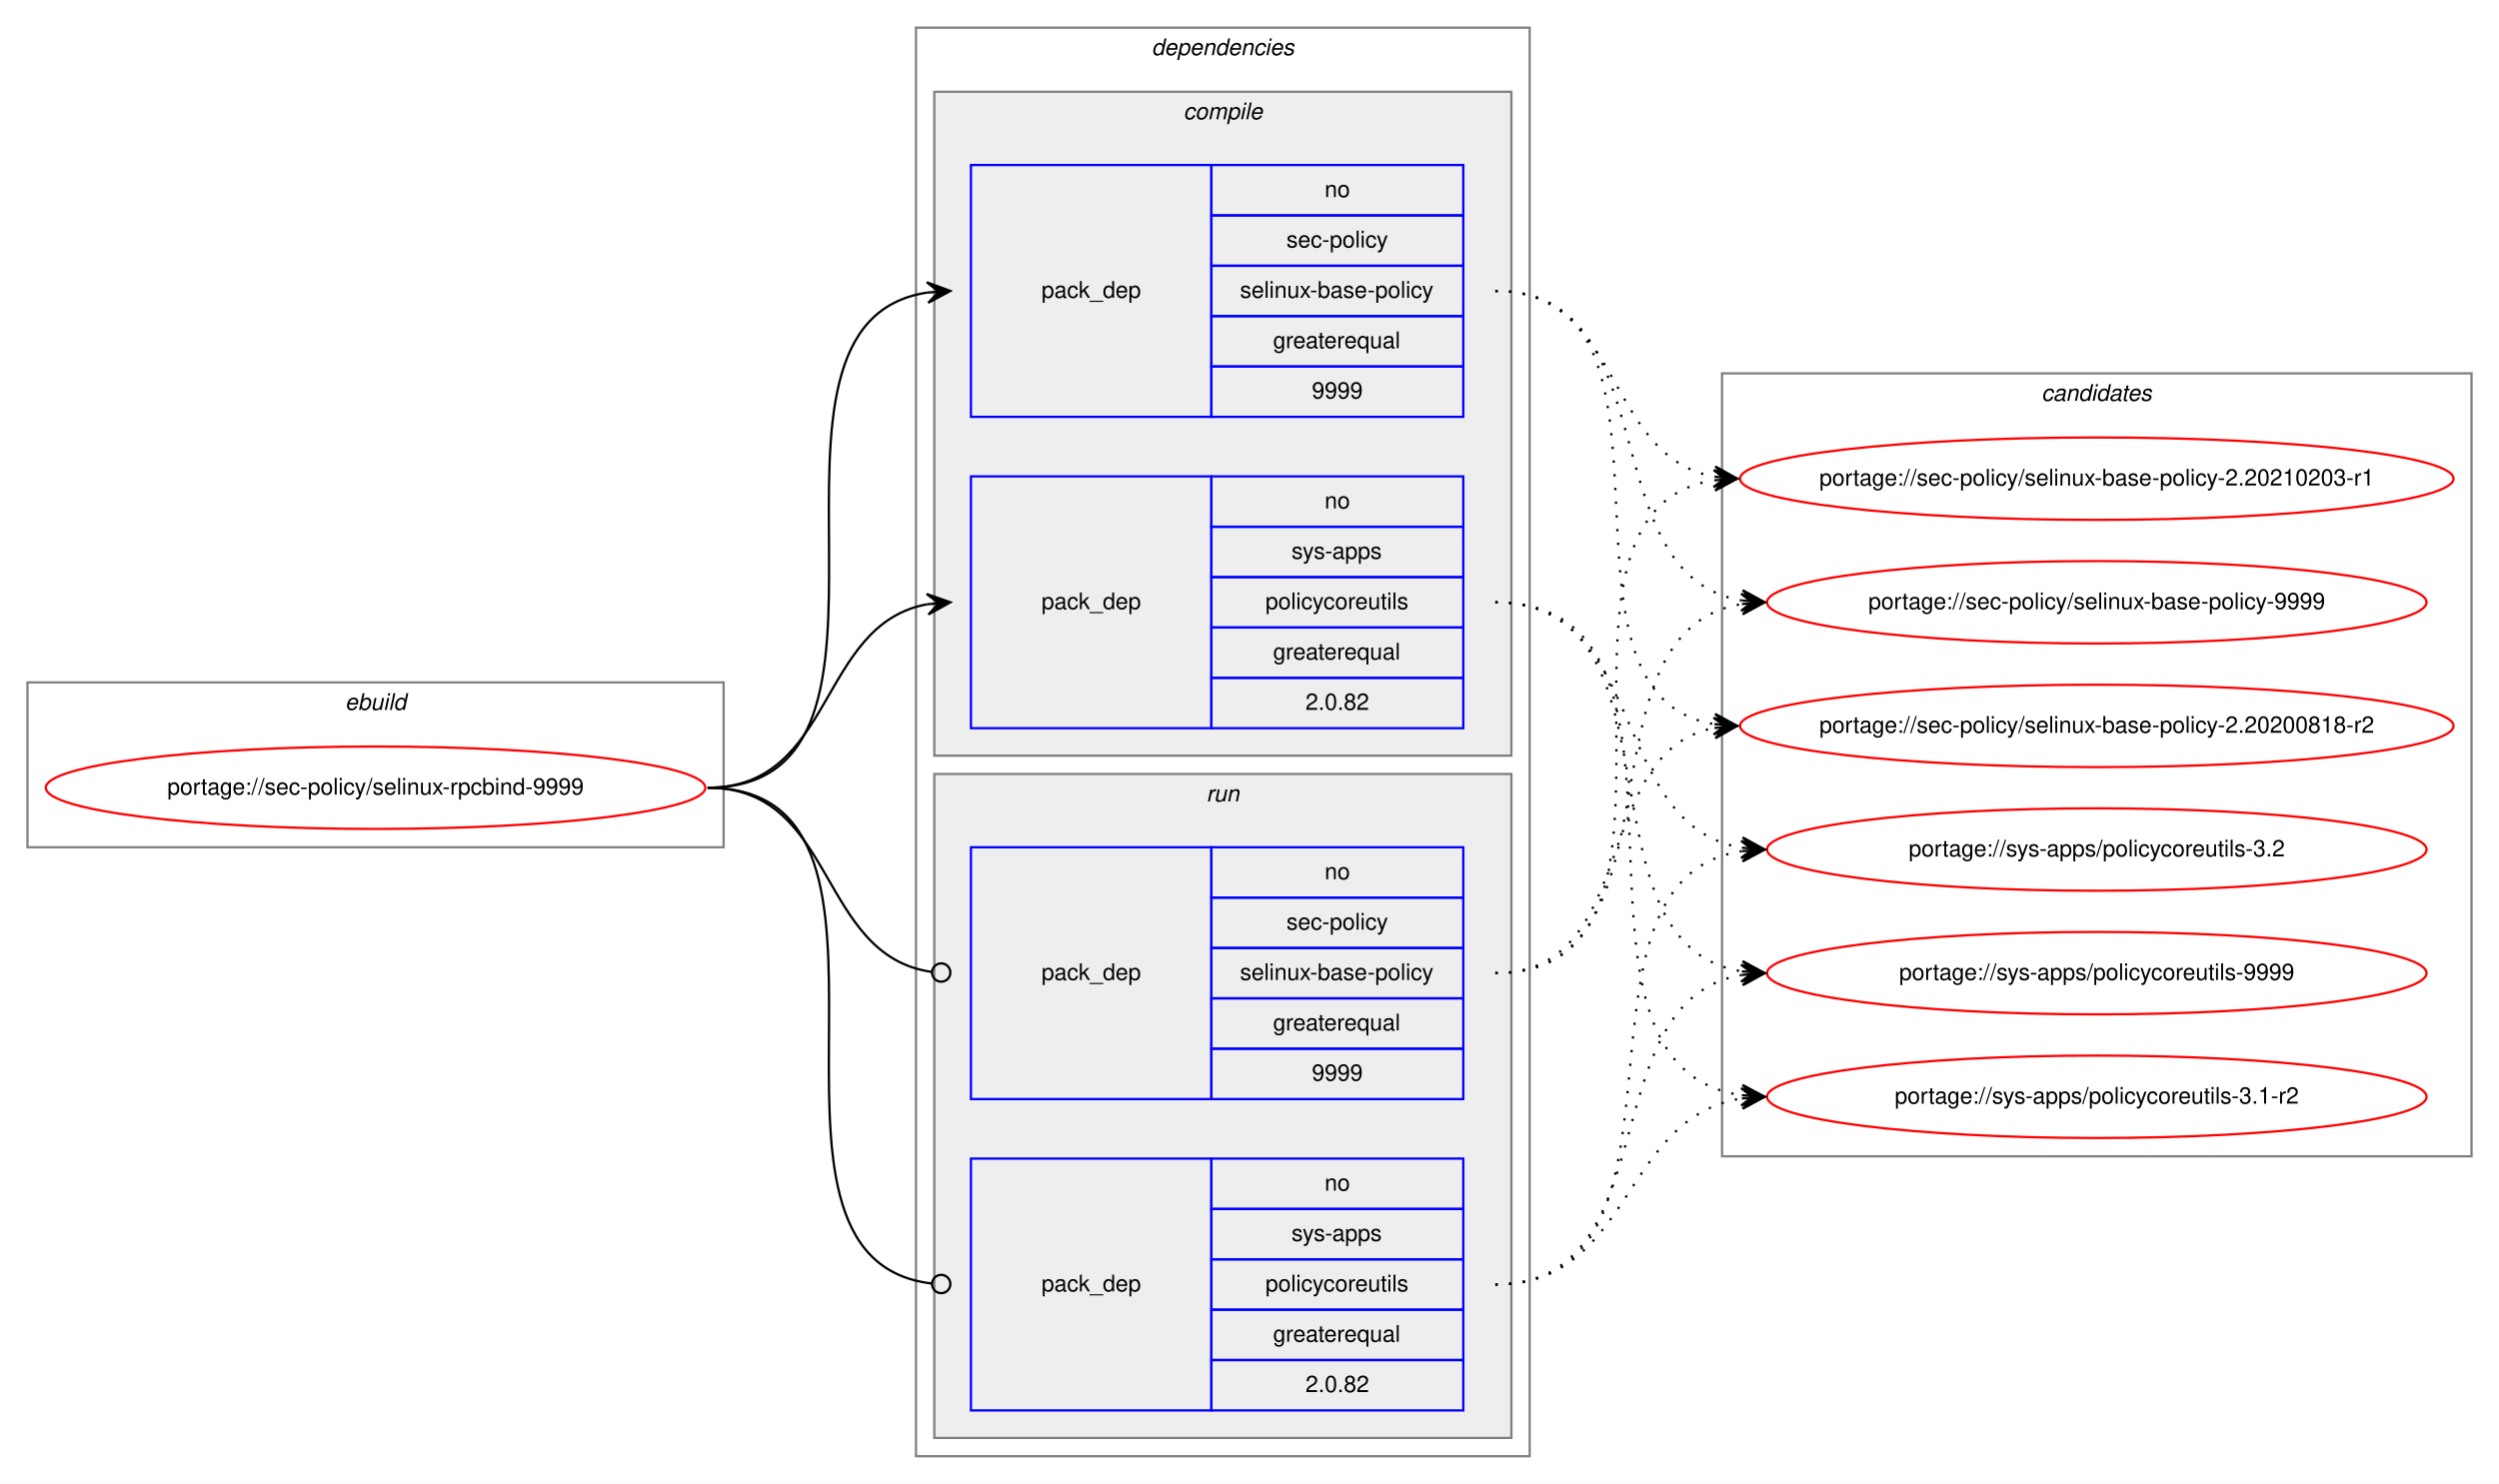
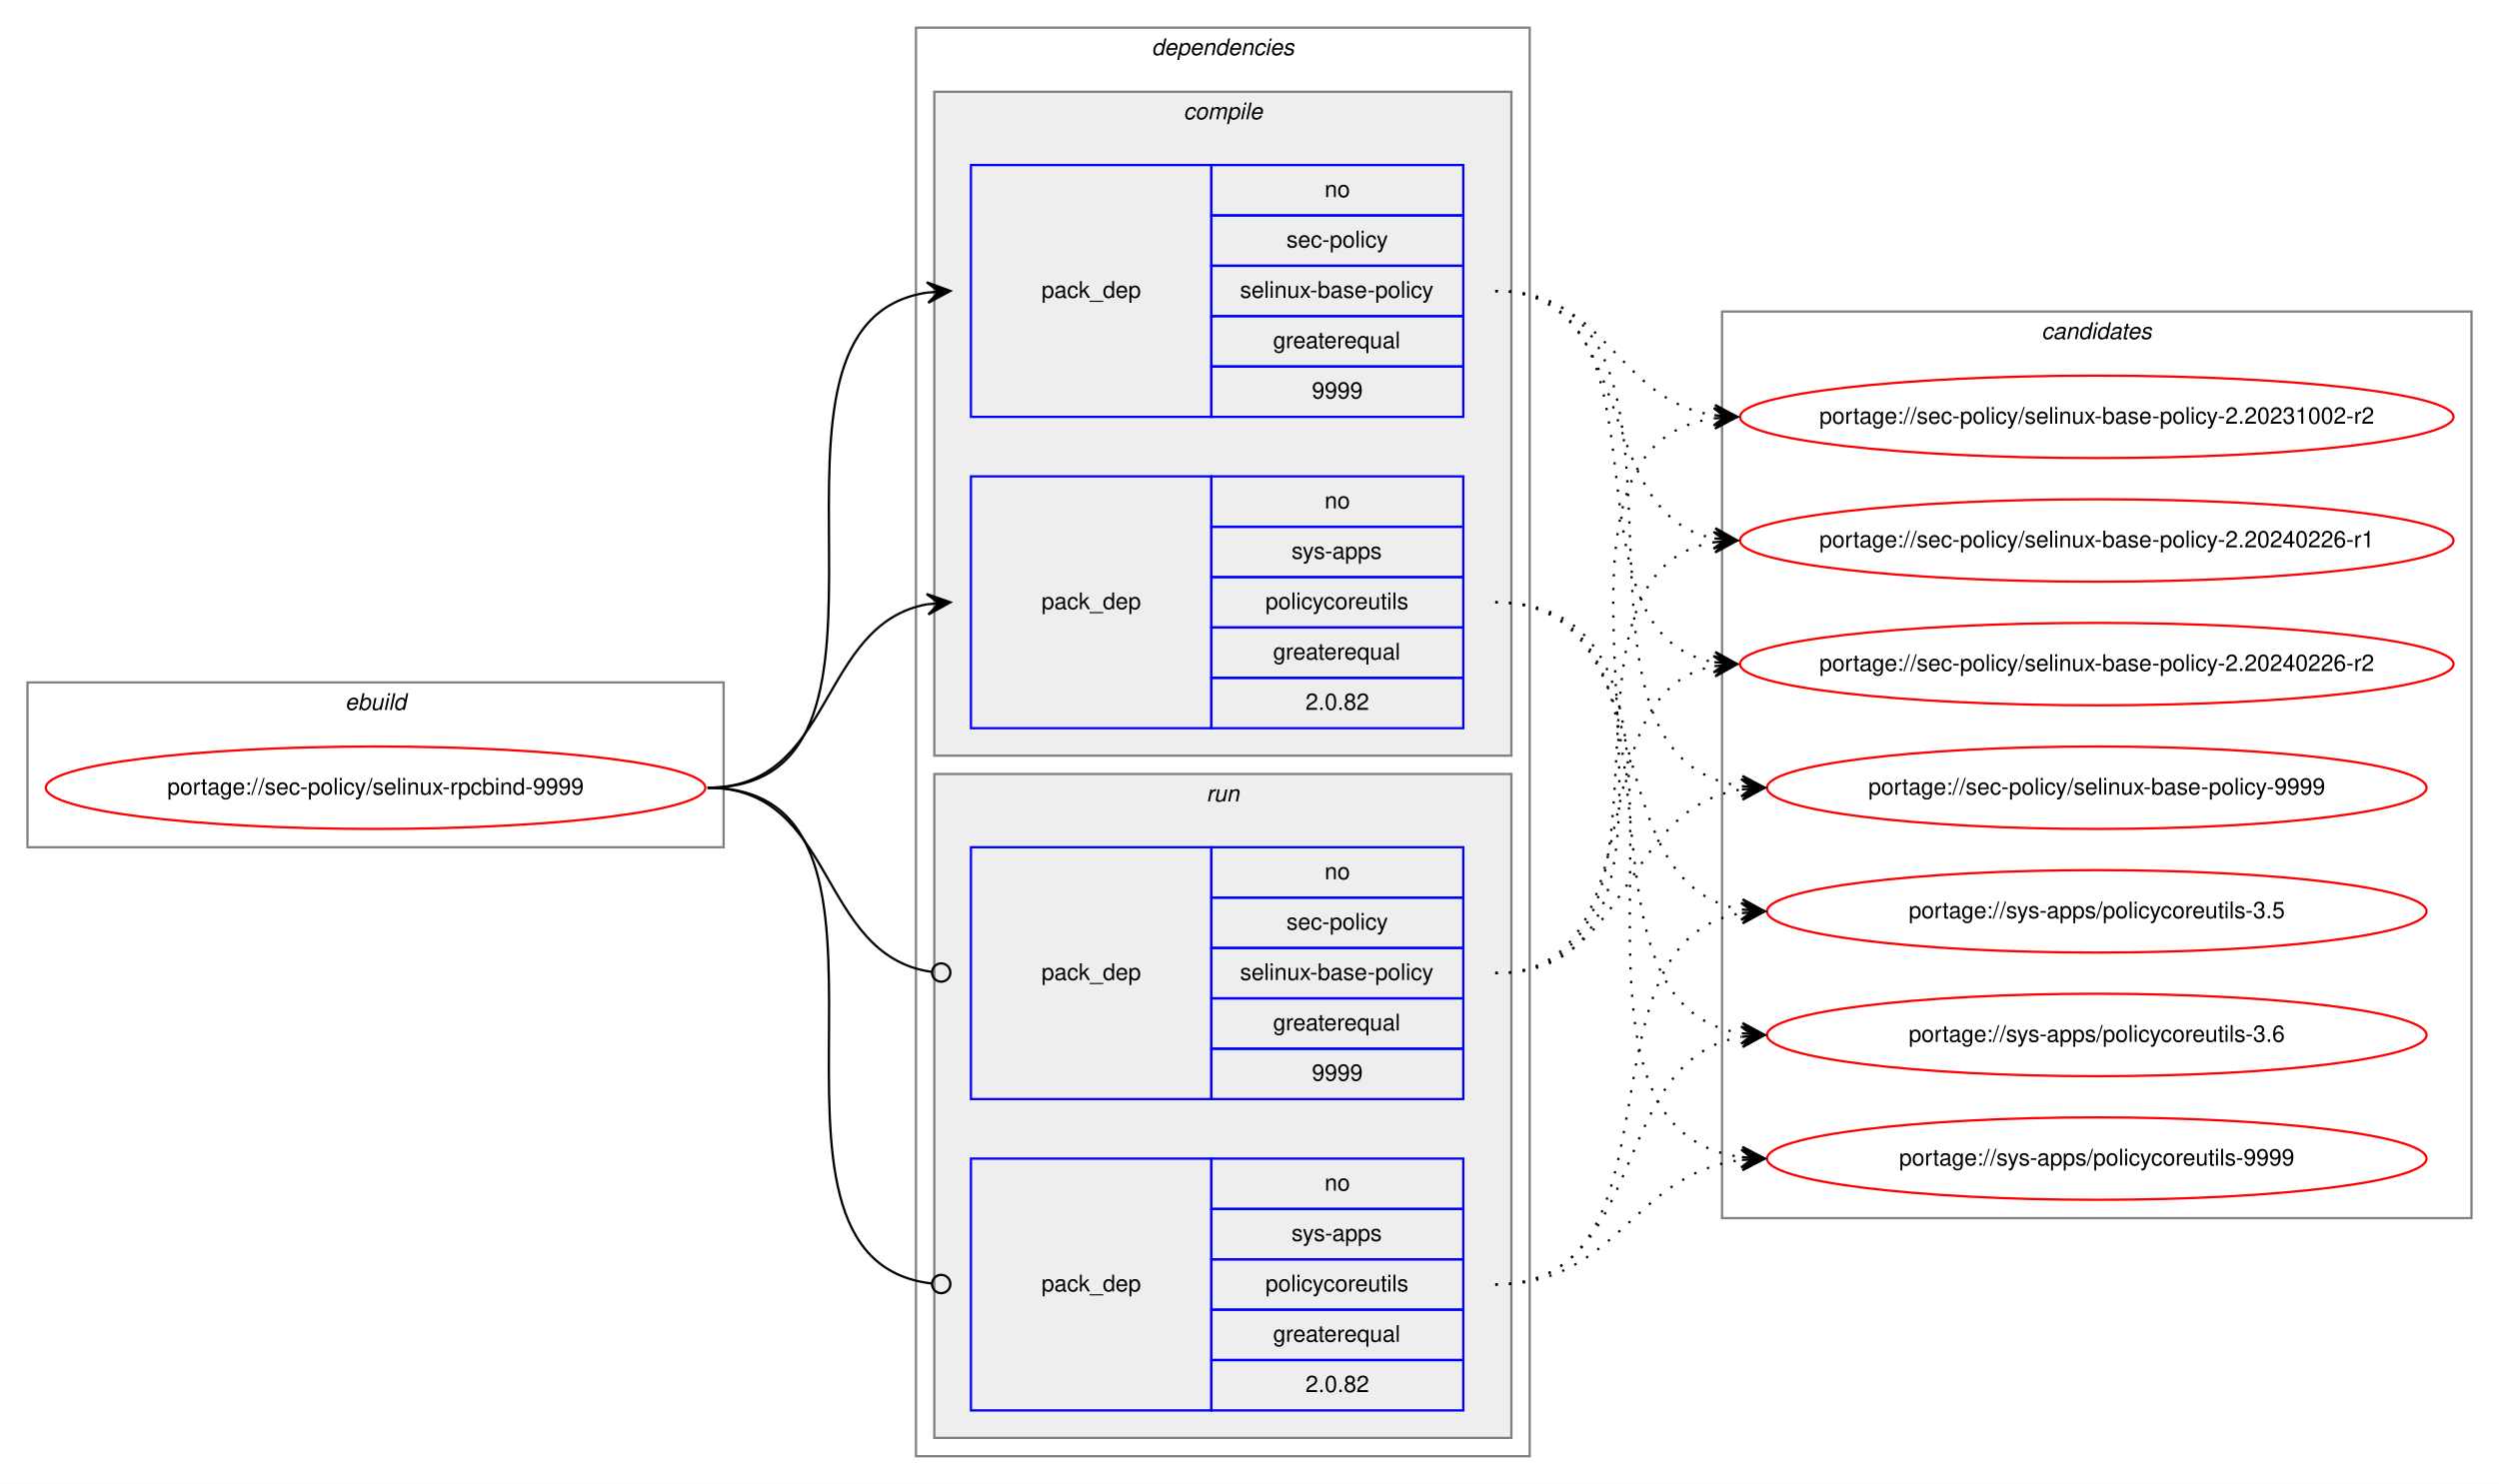
<svg xmlns="http://www.w3.org/2000/svg" xmlns:xlink="http://www.w3.org/1999/xlink" width="1091pt" height="648pt" viewBox="0.00 0.00 1091.28 648.00">
  <g id="graph0" class="graph" transform="scale(1 1) rotate(0) translate(4 644)">
    <polygon fill="white" stroke="transparent" points="-4,4 -4,-644 1087.28,-644 1087.28,4 -4,4" />
    <g id="clust1" class="cluster">
      <polygon fill="none" stroke="gray" points="8,-274 8,-346 312,-346 312,-274 8,-274" />
      <text text-anchor="start" x="146.66" y="-334" font-family="Helvetica,sans-Serif" font-style="italic" font-size="10.00">ebuild</text>
    </g>
    <g id="clust2" class="cluster">
      <polygon fill="none" stroke="gray" points="396,-8 396,-632 664,-632 664,-8 396,-8" />
      <text text-anchor="start" x="498.88" y="-620" font-family="Helvetica,sans-Serif" font-style="italic" font-size="10.00">dependencies</text>
    </g>
    <g id="clust3" class="cluster">
      <polygon fill="#eeeeee" stroke="gray" points="404,-314 404,-604 656,-604 656,-314 404,-314" />
      <text text-anchor="start" x="512.78" y="-592" font-family="Helvetica,sans-Serif" font-style="italic" font-size="10.00">compile</text>
    </g>
    <g id="clust7" class="cluster">
      <polygon fill="#eeeeee" stroke="gray" points="404,-16 404,-306 656,-306 656,-16 404,-16" />
      <text text-anchor="start" x="522.78" y="-294" font-family="Helvetica,sans-Serif" font-style="italic" font-size="10.00">run</text>
    </g>
    <g id="clust10" class="cluster">
-       <polygon fill="none" stroke="gray" points="748,-139 748,-481 1075.28,-481 1075.28,-139 748,-139" />
-       <text text-anchor="start" x="887.47" y="-469" font-family="Helvetica,sans-Serif" font-style="italic" font-size="10.00">candidates</text>
+       <polygon fill="none" stroke="gray" points="748,-112 748,-508 1075.28,-508 1075.28,-112 748,-112" />
+       <text text-anchor="start" x="887.47" y="-496" font-family="Helvetica,sans-Serif" font-style="italic" font-size="10.00">candidates</text>
    </g>
    <g id="node1" class="node">
      <g id="a_node1">
        <a xlink:href="../sec-policy/selinux-rpcbind-9999.svg" xlink:title="portage://sec-policy/selinux-rpcbind-9999">
          <ellipse fill="none" stroke="red" cx="160" cy="-300" rx="144" ry="18" />
          <text text-anchor="middle" x="160" y="-297" font-family="Helvetica,sans-Serif" font-size="10.00">portage://sec-policy/selinux-rpcbind-9999</text>
        </a>
      </g>
    </g>
    <g id="node2" class="node">
      <polygon fill="none" stroke="blue" points="420,-462 420,-572 525,-572 525,-462 420,-462" />
      <text text-anchor="start" x="450.82" y="-514" font-family="Helvetica,sans-Serif" font-size="10.00">pack_dep</text>
      <polygon fill="none" stroke="blue" points="525,-550 525,-572 635,-572 635,-550 525,-550" />
      <text text-anchor="start" x="574.44" y="-558" font-family="Helvetica,sans-Serif" font-size="10.00">no</text>
      <polygon fill="none" stroke="blue" points="525,-528 525,-550 635,-550 635,-528 525,-528" />
      <text text-anchor="start" x="557.78" y="-536" font-family="Helvetica,sans-Serif" font-size="10.00">sec-policy</text>
      <polygon fill="none" stroke="blue" points="525,-506 525,-528 635,-528 635,-506 525,-506" />
      <text text-anchor="start" x="537.5" y="-514" font-family="Helvetica,sans-Serif" font-size="10.00">selinux-base-policy</text>
      <polygon fill="none" stroke="blue" points="525,-484 525,-506 635,-506 635,-484 525,-484" />
      <text text-anchor="start" x="551.94" y="-492" font-family="Helvetica,sans-Serif" font-size="10.00">greaterequal</text>
      <polygon fill="none" stroke="blue" points="525,-462 525,-484 635,-484 635,-462 525,-462" />
      <text text-anchor="start" x="568.88" y="-470" font-family="Helvetica,sans-Serif" font-size="10.00">9999</text>
    </g>
    <g id="edge1" class="edge">
      <path fill="none" stroke="black" d="M305,-300C408.77,-300 310.64,-502.83 401.01,-516.3" />
      <polygon fill="black" stroke="black" points="411,-517 400.71,-520.79 406.01,-516.65 401.02,-516.3 401.02,-516.3 401.02,-516.3 406.01,-516.65 401.34,-511.81 411,-517 411,-517" />
    </g>
    <g id="node3" class="node">
      <polygon fill="none" stroke="blue" points="420,-326 420,-436 525,-436 525,-326 420,-326" />
      <text text-anchor="start" x="450.82" y="-378" font-family="Helvetica,sans-Serif" font-size="10.00">pack_dep</text>
      <polygon fill="none" stroke="blue" points="525,-414 525,-436 635,-436 635,-414 525,-414" />
      <text text-anchor="start" x="574.44" y="-422" font-family="Helvetica,sans-Serif" font-size="10.00">no</text>
      <polygon fill="none" stroke="blue" points="525,-392 525,-414 635,-414 635,-392 525,-392" />
      <text text-anchor="start" x="560" y="-400" font-family="Helvetica,sans-Serif" font-size="10.00">sys-apps</text>
      <polygon fill="none" stroke="blue" points="525,-370 525,-392 635,-392 635,-370 525,-370" />
      <text text-anchor="start" x="548.61" y="-378" font-family="Helvetica,sans-Serif" font-size="10.00">policycoreutils</text>
      <polygon fill="none" stroke="blue" points="525,-348 525,-370 635,-370 635,-348 525,-348" />
      <text text-anchor="start" x="551.94" y="-356" font-family="Helvetica,sans-Serif" font-size="10.00">greaterequal</text>
      <polygon fill="none" stroke="blue" points="525,-326 525,-348 635,-348 635,-326 525,-326" />
      <text text-anchor="start" x="566.1" y="-334" font-family="Helvetica,sans-Serif" font-size="10.00">2.0.82</text>
    </g>
    <g id="edge2" class="edge">
      <path fill="none" stroke="black" d="M305,-300C360.7,-300 352.97,-371.49 400.99,-380.15" />
      <polygon fill="black" stroke="black" points="411,-381 400.65,-384.63 406.02,-380.57 401.04,-380.15 401.04,-380.15 401.04,-380.15 406.02,-380.57 401.42,-375.67 411,-381 411,-381" />
    </g>
    <g id="node4" class="node">
      <polygon fill="none" stroke="blue" points="420,-164 420,-274 525,-274 525,-164 420,-164" />
      <text text-anchor="start" x="450.82" y="-216" font-family="Helvetica,sans-Serif" font-size="10.00">pack_dep</text>
      <polygon fill="none" stroke="blue" points="525,-252 525,-274 635,-274 635,-252 525,-252" />
      <text text-anchor="start" x="574.44" y="-260" font-family="Helvetica,sans-Serif" font-size="10.00">no</text>
      <polygon fill="none" stroke="blue" points="525,-230 525,-252 635,-252 635,-230 525,-230" />
      <text text-anchor="start" x="557.78" y="-238" font-family="Helvetica,sans-Serif" font-size="10.00">sec-policy</text>
      <polygon fill="none" stroke="blue" points="525,-208 525,-230 635,-230 635,-208 525,-208" />
      <text text-anchor="start" x="537.5" y="-216" font-family="Helvetica,sans-Serif" font-size="10.00">selinux-base-policy</text>
      <polygon fill="none" stroke="blue" points="525,-186 525,-208 635,-208 635,-186 525,-186" />
      <text text-anchor="start" x="551.94" y="-194" font-family="Helvetica,sans-Serif" font-size="10.00">greaterequal</text>
      <polygon fill="none" stroke="blue" points="525,-164 525,-186 635,-186 635,-164 525,-164" />
      <text text-anchor="start" x="568.88" y="-172" font-family="Helvetica,sans-Serif" font-size="10.00">9999</text>
    </g>
    <g id="edge3" class="edge">
      <path fill="none" stroke="black" d="M305,-300C361.4,-300 352.77,-226.72 402.81,-219.56" />
      <ellipse fill="none" stroke="black" cx="407.01" cy="-219.27" rx="4" ry="4" />
    </g>
    <g id="node5" class="node">
      <polygon fill="none" stroke="blue" points="420,-28 420,-138 525,-138 525,-28 420,-28" />
      <text text-anchor="start" x="450.82" y="-80" font-family="Helvetica,sans-Serif" font-size="10.00">pack_dep</text>
      <polygon fill="none" stroke="blue" points="525,-116 525,-138 635,-138 635,-116 525,-116" />
      <text text-anchor="start" x="574.44" y="-124" font-family="Helvetica,sans-Serif" font-size="10.00">no</text>
      <polygon fill="none" stroke="blue" points="525,-94 525,-116 635,-116 635,-94 525,-94" />
      <text text-anchor="start" x="560" y="-102" font-family="Helvetica,sans-Serif" font-size="10.00">sys-apps</text>
      <polygon fill="none" stroke="blue" points="525,-72 525,-94 635,-94 635,-72 525,-72" />
      <text text-anchor="start" x="548.61" y="-80" font-family="Helvetica,sans-Serif" font-size="10.00">policycoreutils</text>
      <polygon fill="none" stroke="blue" points="525,-50 525,-72 635,-72 635,-50 525,-50" />
      <text text-anchor="start" x="551.94" y="-58" font-family="Helvetica,sans-Serif" font-size="10.00">greaterequal</text>
      <polygon fill="none" stroke="blue" points="525,-28 525,-50 635,-50 635,-28 525,-28" />
      <text text-anchor="start" x="566.1" y="-36" font-family="Helvetica,sans-Serif" font-size="10.00">2.0.82</text>
    </g>
    <g id="edge4" class="edge">
      <path fill="none" stroke="black" d="M305,-300C409.51,-300 309.24,-94.29 402.95,-83.44" />
      <ellipse fill="none" stroke="black" cx="407.01" cy="-83.22" rx="4" ry="4" />
    </g>
    <g id="node6" class="node">
      <g id="a_node6">
-         <a xlink:href="../sec-policy/selinux-base-policy-2.20200818-r2.svg" xlink:title="portage://sec-policy/selinux-base-policy-2.20200818-r2">
-           <ellipse fill="none" stroke="red" cx="911.64" cy="-327" rx="155.78" ry="18" />
-           <text text-anchor="middle" x="911.64" y="-324" font-family="Helvetica,sans-Serif" font-size="10.00">portage://sec-policy/selinux-base-policy-2.20200818-r2</text>
+         <a xlink:href="../sec-policy/selinux-base-policy-2.20231002-r2.svg" xlink:title="portage://sec-policy/selinux-base-policy-2.20231002-r2">
+           <ellipse fill="none" stroke="red" cx="911.64" cy="-462" rx="155.78" ry="18" />
+           <text text-anchor="middle" x="911.64" y="-459" font-family="Helvetica,sans-Serif" font-size="10.00">portage://sec-policy/selinux-base-policy-2.20231002-r2</text>
        </a>
      </g>
    </g>
    <g id="edge5" class="edge">
-       <path fill="none" stroke="black" stroke-dasharray="1,5" d="M649,-517C742.03,-517 664.27,-340.84 744.63,-327.77" />
-       <polygon fill="black" stroke="black" points="754.64,-327 745.01,-332.25 749.66,-327.38 744.67,-327.76 744.67,-327.76 744.67,-327.76 749.66,-327.38 744.33,-323.28 754.64,-327 754.64,-327" />
+       <path fill="none" stroke="black" stroke-dasharray="1,5" d="M649,-517C698.32,-517 701.49,-469.26 744.5,-462.74" />
+       <polygon fill="black" stroke="black" points="754.64,-462 744.99,-467.21 749.65,-462.36 744.67,-462.72 744.67,-462.72 744.67,-462.72 749.65,-462.36 744.34,-458.24 754.64,-462 754.64,-462" />
    </g>
    <g id="node7" class="node">
      <g id="a_node7">
-         <a xlink:href="../sec-policy/selinux-base-policy-2.20210203-r1.svg" xlink:title="portage://sec-policy/selinux-base-policy-2.20210203-r1">
-           <ellipse fill="none" stroke="red" cx="911.64" cy="-435" rx="155.78" ry="18" />
-           <text text-anchor="middle" x="911.64" y="-432" font-family="Helvetica,sans-Serif" font-size="10.00">portage://sec-policy/selinux-base-policy-2.20210203-r1</text>
+         <a xlink:href="../sec-policy/selinux-base-policy-2.20240226-r1.svg" xlink:title="portage://sec-policy/selinux-base-policy-2.20240226-r1">
+           <ellipse fill="none" stroke="red" cx="911.64" cy="-408" rx="155.78" ry="18" />
+           <text text-anchor="middle" x="911.64" y="-405" font-family="Helvetica,sans-Serif" font-size="10.00">portage://sec-policy/selinux-base-policy-2.20240226-r1</text>
        </a>
      </g>
    </g>
    <g id="edge6" class="edge">
-       <path fill="none" stroke="black" stroke-dasharray="1,5" d="M649,-517C704.84,-517 696.54,-444.63 744.61,-435.87" />
-       <polygon fill="black" stroke="black" points="754.64,-435 745.07,-440.34 749.66,-435.43 744.68,-435.86 744.68,-435.86 744.68,-435.86 749.66,-435.43 744.29,-431.38 754.64,-435 754.64,-435" />
+       <path fill="none" stroke="black" stroke-dasharray="1,5" d="M649,-517C712.77,-517 690.09,-419.6 744.41,-408.94" />
+       <polygon fill="black" stroke="black" points="754.64,-408 745.1,-413.4 749.66,-408.46 744.68,-408.92 744.68,-408.92 744.68,-408.92 749.66,-408.46 744.27,-404.44 754.64,-408 754.64,-408" />
    </g>
    <g id="node8" class="node">
      <g id="a_node8">
-         <a xlink:href="../sec-policy/selinux-base-policy-9999.svg" xlink:title="portage://sec-policy/selinux-base-policy-9999">
-           <ellipse fill="none" stroke="red" cx="911.64" cy="-381" rx="144" ry="18" />
-           <text text-anchor="middle" x="911.64" y="-378" font-family="Helvetica,sans-Serif" font-size="10.00">portage://sec-policy/selinux-base-policy-9999</text>
+         <a xlink:href="../sec-policy/selinux-base-policy-2.20240226-r2.svg" xlink:title="portage://sec-policy/selinux-base-policy-2.20240226-r2">
+           <ellipse fill="none" stroke="red" cx="911.64" cy="-354" rx="155.78" ry="18" />
+           <text text-anchor="middle" x="911.64" y="-351" font-family="Helvetica,sans-Serif" font-size="10.00">portage://sec-policy/selinux-base-policy-2.20240226-r2</text>
        </a>
      </g>
    </g>
    <g id="edge7" class="edge">
-       <path fill="none" stroke="black" stroke-dasharray="1,5" d="M649,-517C725.33,-517 690.27,-392.94 756.59,-381.8" />
-       <polygon fill="black" stroke="black" points="766.64,-381 757.03,-386.28 761.66,-381.4 756.67,-381.79 756.67,-381.79 756.67,-381.79 761.66,-381.4 756.32,-377.31 766.64,-381 766.64,-381" />
+       <path fill="none" stroke="black" stroke-dasharray="1,5" d="M649,-517C731.62,-517 673.79,-367.71 744.34,-354.88" />
+       <polygon fill="black" stroke="black" points="754.64,-354 745.06,-359.33 749.66,-354.42 744.68,-354.85 744.68,-354.85 744.68,-354.85 749.66,-354.42 744.3,-350.36 754.64,-354 754.64,-354" />
    </g>
    <g id="node9" class="node">
      <g id="a_node9">
-         <a xlink:href="../sys-apps/policycoreutils-3.1-r2.svg" xlink:title="portage://sys-apps/policycoreutils-3.1-r2">
-           <ellipse fill="none" stroke="red" cx="911.64" cy="-165" rx="144" ry="18" />
-           <text text-anchor="middle" x="911.64" y="-162" font-family="Helvetica,sans-Serif" font-size="10.00">portage://sys-apps/policycoreutils-3.1-r2</text>
+         <a xlink:href="../sec-policy/selinux-base-policy-9999.svg" xlink:title="portage://sec-policy/selinux-base-policy-9999">
+           <ellipse fill="none" stroke="red" cx="911.64" cy="-300" rx="144" ry="18" />
+           <text text-anchor="middle" x="911.64" y="-297" font-family="Helvetica,sans-Serif" font-size="10.00">portage://sec-policy/selinux-base-policy-9999</text>
        </a>
      </g>
    </g>
    <g id="edge8" class="edge">
-       <path fill="none" stroke="black" stroke-dasharray="1,5" d="M649,-381C754.69,-381 663.8,-179.11 756.43,-165.7" />
-       <polygon fill="black" stroke="black" points="766.64,-165 756.97,-170.17 761.65,-165.34 756.66,-165.68 756.66,-165.68 756.66,-165.68 761.65,-165.34 756.36,-161.19 766.64,-165 766.64,-165" />
+       <path fill="none" stroke="black" stroke-dasharray="1,5" d="M649,-517C755.06,-517 663.46,-314.17 756.4,-300.7" />
+       <polygon fill="black" stroke="black" points="766.64,-300 756.97,-305.17 761.65,-300.34 756.66,-300.68 756.66,-300.68 756.66,-300.68 761.65,-300.34 756.36,-296.19 766.64,-300 766.64,-300" />
    </g>
    <g id="node10" class="node">
      <g id="a_node10">
-         <a xlink:href="../sys-apps/policycoreutils-3.2.svg" xlink:title="portage://sys-apps/policycoreutils-3.2">
-           <ellipse fill="none" stroke="red" cx="911.64" cy="-273" rx="144" ry="18" />
-           <text text-anchor="middle" x="911.64" y="-270" font-family="Helvetica,sans-Serif" font-size="10.00">portage://sys-apps/policycoreutils-3.2</text>
+         <a xlink:href="../sys-apps/policycoreutils-3.5.svg" xlink:title="portage://sys-apps/policycoreutils-3.5">
+           <ellipse fill="none" stroke="red" cx="911.64" cy="-246" rx="144" ry="18" />
+           <text text-anchor="middle" x="911.64" y="-243" font-family="Helvetica,sans-Serif" font-size="10.00">portage://sys-apps/policycoreutils-3.5</text>
        </a>
      </g>
    </g>
    <g id="edge9" class="edge">
-       <path fill="none" stroke="black" stroke-dasharray="1,5" d="M649,-381C716.37,-381 697.89,-283.69 756.54,-273.81" />
-       <polygon fill="black" stroke="black" points="766.64,-273 757.03,-278.28 761.66,-273.4 756.67,-273.8 756.67,-273.8 756.67,-273.8 761.66,-273.4 756.31,-269.31 766.64,-273 766.64,-273" />
+       <path fill="none" stroke="black" stroke-dasharray="1,5" d="M649,-381C725.01,-381 690.54,-257.86 756.63,-246.79" />
+       <polygon fill="black" stroke="black" points="766.64,-246 757.03,-251.28 761.66,-246.39 756.67,-246.79 756.67,-246.79 756.67,-246.79 761.66,-246.39 756.32,-242.3 766.64,-246 766.64,-246" />
    </g>
    <g id="node11" class="node">
      <g id="a_node11">
+         <a xlink:href="../sys-apps/policycoreutils-3.6.svg" xlink:title="portage://sys-apps/policycoreutils-3.6">
+           <ellipse fill="none" stroke="red" cx="911.64" cy="-192" rx="144" ry="18" />
+           <text text-anchor="middle" x="911.64" y="-189" font-family="Helvetica,sans-Serif" font-size="10.00">portage://sys-apps/policycoreutils-3.6</text>
+         </a>
+       </g>
+     </g>
+     <g id="edge10" class="edge">
+       <path fill="none" stroke="black" stroke-dasharray="1,5" d="M649,-381C744.37,-381 673.26,-205.41 756.6,-192.72" />
+       <polygon fill="black" stroke="black" points="766.64,-192 756.99,-197.21 761.65,-192.36 756.67,-192.72 756.67,-192.72 756.67,-192.72 761.65,-192.36 756.34,-188.23 766.64,-192 766.64,-192" />
+     </g>
+     <g id="node12" class="node">
+       <g id="a_node12">
        <a xlink:href="../sys-apps/policycoreutils-9999.svg" xlink:title="portage://sys-apps/policycoreutils-9999">
-           <ellipse fill="none" stroke="red" cx="911.64" cy="-219" rx="144" ry="18" />
-           <text text-anchor="middle" x="911.64" y="-216" font-family="Helvetica,sans-Serif" font-size="10.00">portage://sys-apps/policycoreutils-9999</text>
-         </a>
-       </g>
-     </g>
-     <g id="edge10" class="edge">
-       <path fill="none" stroke="black" stroke-dasharray="1,5" d="M649,-381C734.33,-381 682.36,-232.02 756.43,-219.8" />
-       <polygon fill="black" stroke="black" points="766.64,-219 757.02,-224.26 761.66,-219.39 756.67,-219.78 756.67,-219.78 756.67,-219.78 761.66,-219.39 756.32,-215.29 766.64,-219 766.64,-219" />
+           <ellipse fill="none" stroke="red" cx="911.64" cy="-138" rx="144" ry="18" />
+           <text text-anchor="middle" x="911.64" y="-135" font-family="Helvetica,sans-Serif" font-size="10.00">portage://sys-apps/policycoreutils-9999</text>
+         </a>
+       </g>
    </g>
    <g id="edge11" class="edge">
-       <path fill="none" stroke="black" stroke-dasharray="1,5" d="M649,-219C712.47,-219 690.34,-315.51 744.45,-326.07" />
-       <polygon fill="black" stroke="black" points="754.64,-327 744.27,-330.57 749.66,-326.54 744.68,-326.09 744.68,-326.09 744.68,-326.09 749.66,-326.54 745.09,-321.61 754.64,-327 754.64,-327" />
+       <path fill="none" stroke="black" stroke-dasharray="1,5" d="M649,-381C765.36,-381 653.84,-152.49 756.4,-138.65" />
+       <polygon fill="black" stroke="black" points="766.64,-138 756.95,-143.13 761.65,-138.32 756.66,-138.64 756.66,-138.64 756.66,-138.64 761.65,-138.32 756.37,-134.15 766.64,-138 766.64,-138" />
    </g>
    <g id="edge12" class="edge">
-       <path fill="none" stroke="black" stroke-dasharray="1,5" d="M649,-219C752.21,-219 654.91,-420.49 744.42,-434.26" />
-       <polygon fill="black" stroke="black" points="754.64,-435 744.34,-438.77 749.65,-434.64 744.67,-434.28 744.67,-434.28 744.67,-434.28 749.65,-434.64 744.99,-429.79 754.64,-435 754.64,-435" />
+       <path fill="none" stroke="black" stroke-dasharray="1,5" d="M649,-219C763.2,-219 644.51,-447.51 744.61,-461.35" />
+       <polygon fill="black" stroke="black" points="754.64,-462 744.37,-465.84 749.65,-461.67 744.66,-461.35 744.66,-461.35 744.66,-461.35 749.65,-461.67 744.96,-456.86 754.64,-462 754.64,-462" />
    </g>
    <g id="edge13" class="edge">
-       <path fill="none" stroke="black" stroke-dasharray="1,5" d="M649,-219C734.33,-219 682.36,-367.98 756.43,-380.2" />
-       <polygon fill="black" stroke="black" points="766.64,-381 756.32,-384.71 761.66,-380.61 756.67,-380.22 756.67,-380.22 756.67,-380.22 761.66,-380.61 757.02,-375.74 766.64,-381 766.64,-381" />
+       <path fill="none" stroke="black" stroke-dasharray="1,5" d="M649,-219C741.66,-219 664.6,-394.23 744.67,-407.24" />
+       <polygon fill="black" stroke="black" points="754.64,-408 744.33,-411.73 749.66,-407.62 744.67,-407.24 744.67,-407.24 744.67,-407.24 749.66,-407.62 745.01,-402.75 754.64,-408 754.64,-408" />
    </g>
    <g id="edge14" class="edge">
-       <path fill="none" stroke="black" stroke-dasharray="1,5" d="M649,-83C709.12,-83 703.79,-155.97 756.49,-164.24" />
-       <polygon fill="black" stroke="black" points="766.64,-165 756.33,-168.74 761.66,-164.63 756.67,-164.25 756.67,-164.25 756.67,-164.25 761.66,-164.63 757,-159.77 766.64,-165 766.64,-165" />
+       <path fill="none" stroke="black" stroke-dasharray="1,5" d="M649,-219C721.47,-219 682.72,-341.14 744.33,-353.07" />
+       <polygon fill="black" stroke="black" points="754.64,-354 744.28,-357.58 749.66,-353.55 744.68,-353.1 744.68,-353.1 744.68,-353.1 749.66,-353.55 745.09,-348.62 754.64,-354 754.64,-354" />
    </g>
    <g id="edge15" class="edge">
-       <path fill="none" stroke="black" stroke-dasharray="1,5" d="M649,-83C744.73,-83 672.94,-259.52 756.56,-272.27" />
-       <polygon fill="black" stroke="black" points="766.64,-273 756.34,-276.77 761.65,-272.64 756.67,-272.28 756.67,-272.28 756.67,-272.28 761.65,-272.64 756.99,-267.79 766.64,-273 766.64,-273" />
+       <path fill="none" stroke="black" stroke-dasharray="1,5" d="M649,-219C708.88,-219 703.98,-291.08 756.53,-299.25" />
+       <polygon fill="black" stroke="black" points="766.64,-300 756.34,-303.75 761.65,-299.63 756.67,-299.26 756.67,-299.26 756.67,-299.26 761.65,-299.63 757,-294.77 766.64,-300 766.64,-300" />
    </g>
    <g id="edge16" class="edge">
-       <path fill="none" stroke="black" stroke-dasharray="1,5" d="M649,-83C725.33,-83 690.27,-207.06 756.59,-218.2" />
-       <polygon fill="black" stroke="black" points="766.64,-219 756.32,-222.69 761.66,-218.6 756.67,-218.21 756.67,-218.21 756.67,-218.21 761.66,-218.6 757.03,-213.72 766.64,-219 766.64,-219" />
+       <path fill="none" stroke="black" stroke-dasharray="1,5" d="M649,-83C734.68,-83 682.05,-232.9 756.39,-245.2" />
+       <polygon fill="black" stroke="black" points="766.64,-246 756.32,-249.71 761.66,-245.61 756.67,-245.22 756.67,-245.22 756.67,-245.22 761.66,-245.61 757.02,-240.74 766.64,-246 766.64,-246" />
+     </g>
+     <g id="edge17" class="edge">
+       <path fill="none" stroke="black" stroke-dasharray="1,5" d="M649,-83C716.66,-83 697.65,-181.21 756.5,-191.19" />
+       <polygon fill="black" stroke="black" points="766.64,-192 756.31,-195.68 761.66,-191.6 756.67,-191.2 756.67,-191.2 756.67,-191.2 761.66,-191.6 757.03,-186.71 766.64,-192 766.64,-192" />
+     </g>
+     <g id="edge18" class="edge">
+       <path fill="none" stroke="black" stroke-dasharray="1,5" d="M649,-83C703.11,-83 708.43,-131.34 756.44,-137.38" />
+       <polygon fill="black" stroke="black" points="766.64,-138 756.39,-141.89 761.65,-137.7 756.66,-137.4 756.66,-137.4 756.66,-137.4 761.65,-137.7 756.93,-132.9 766.64,-138 766.64,-138" />
    </g>
  </g>
</svg>
